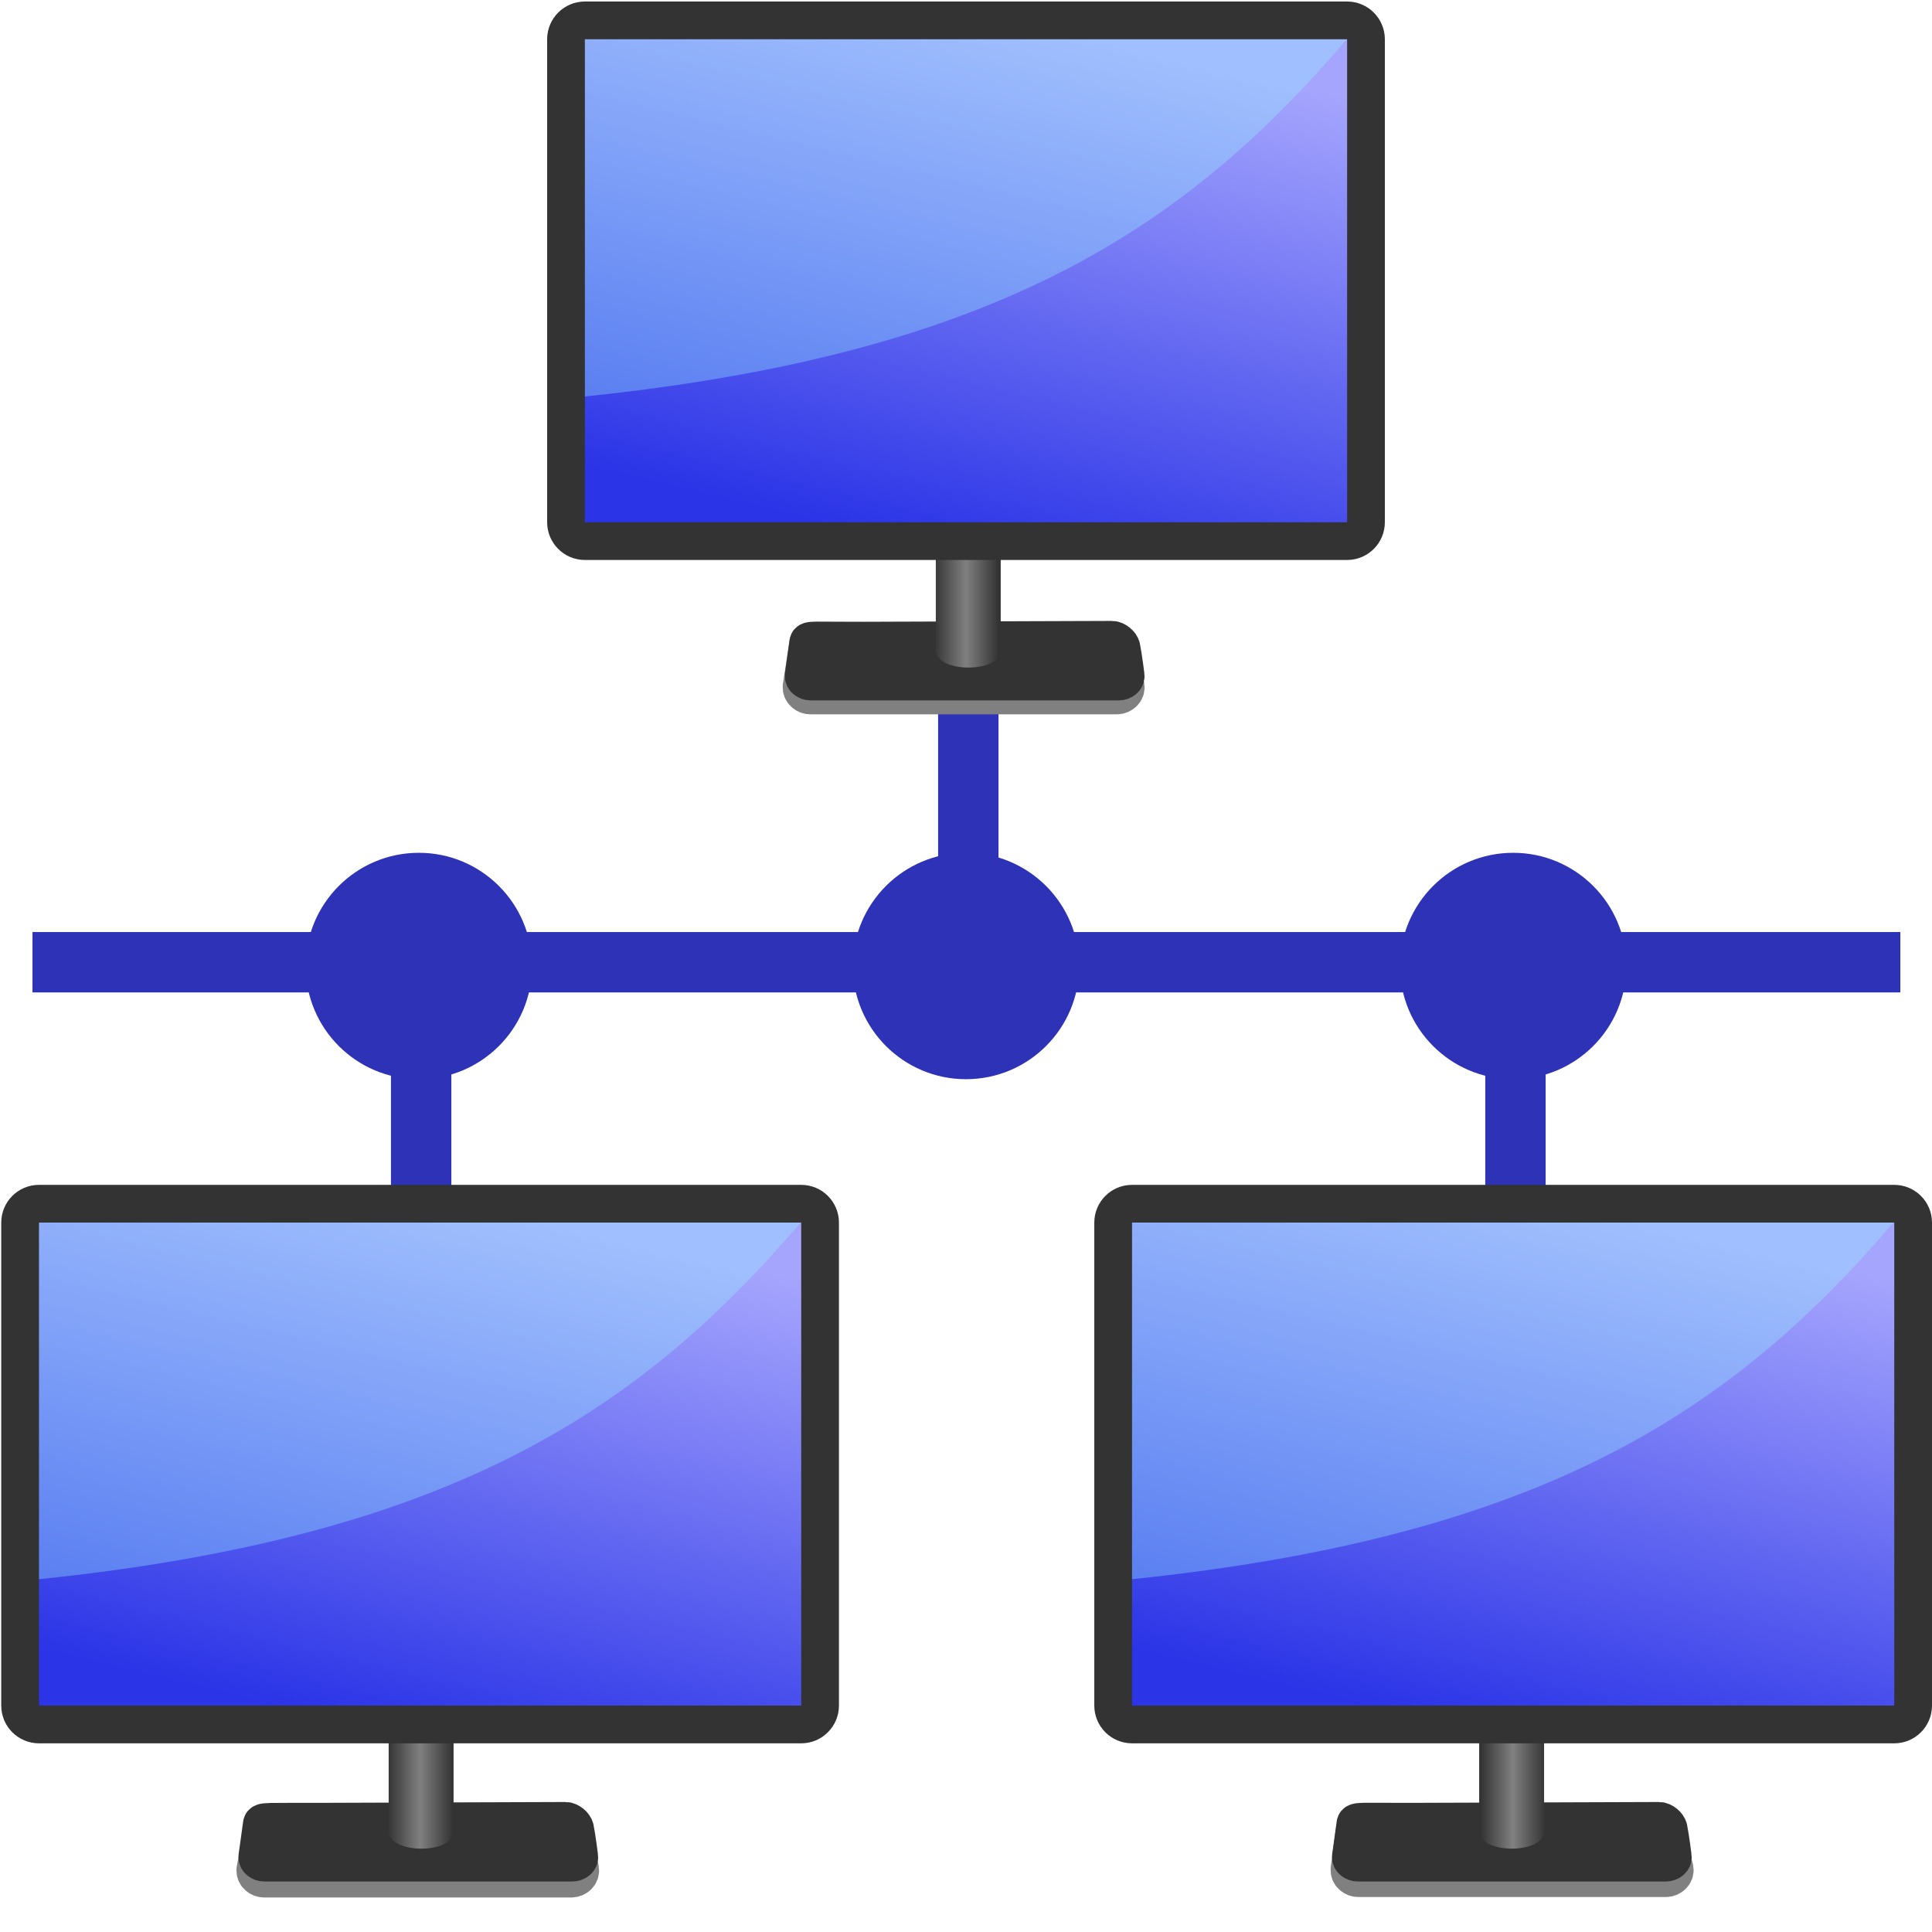
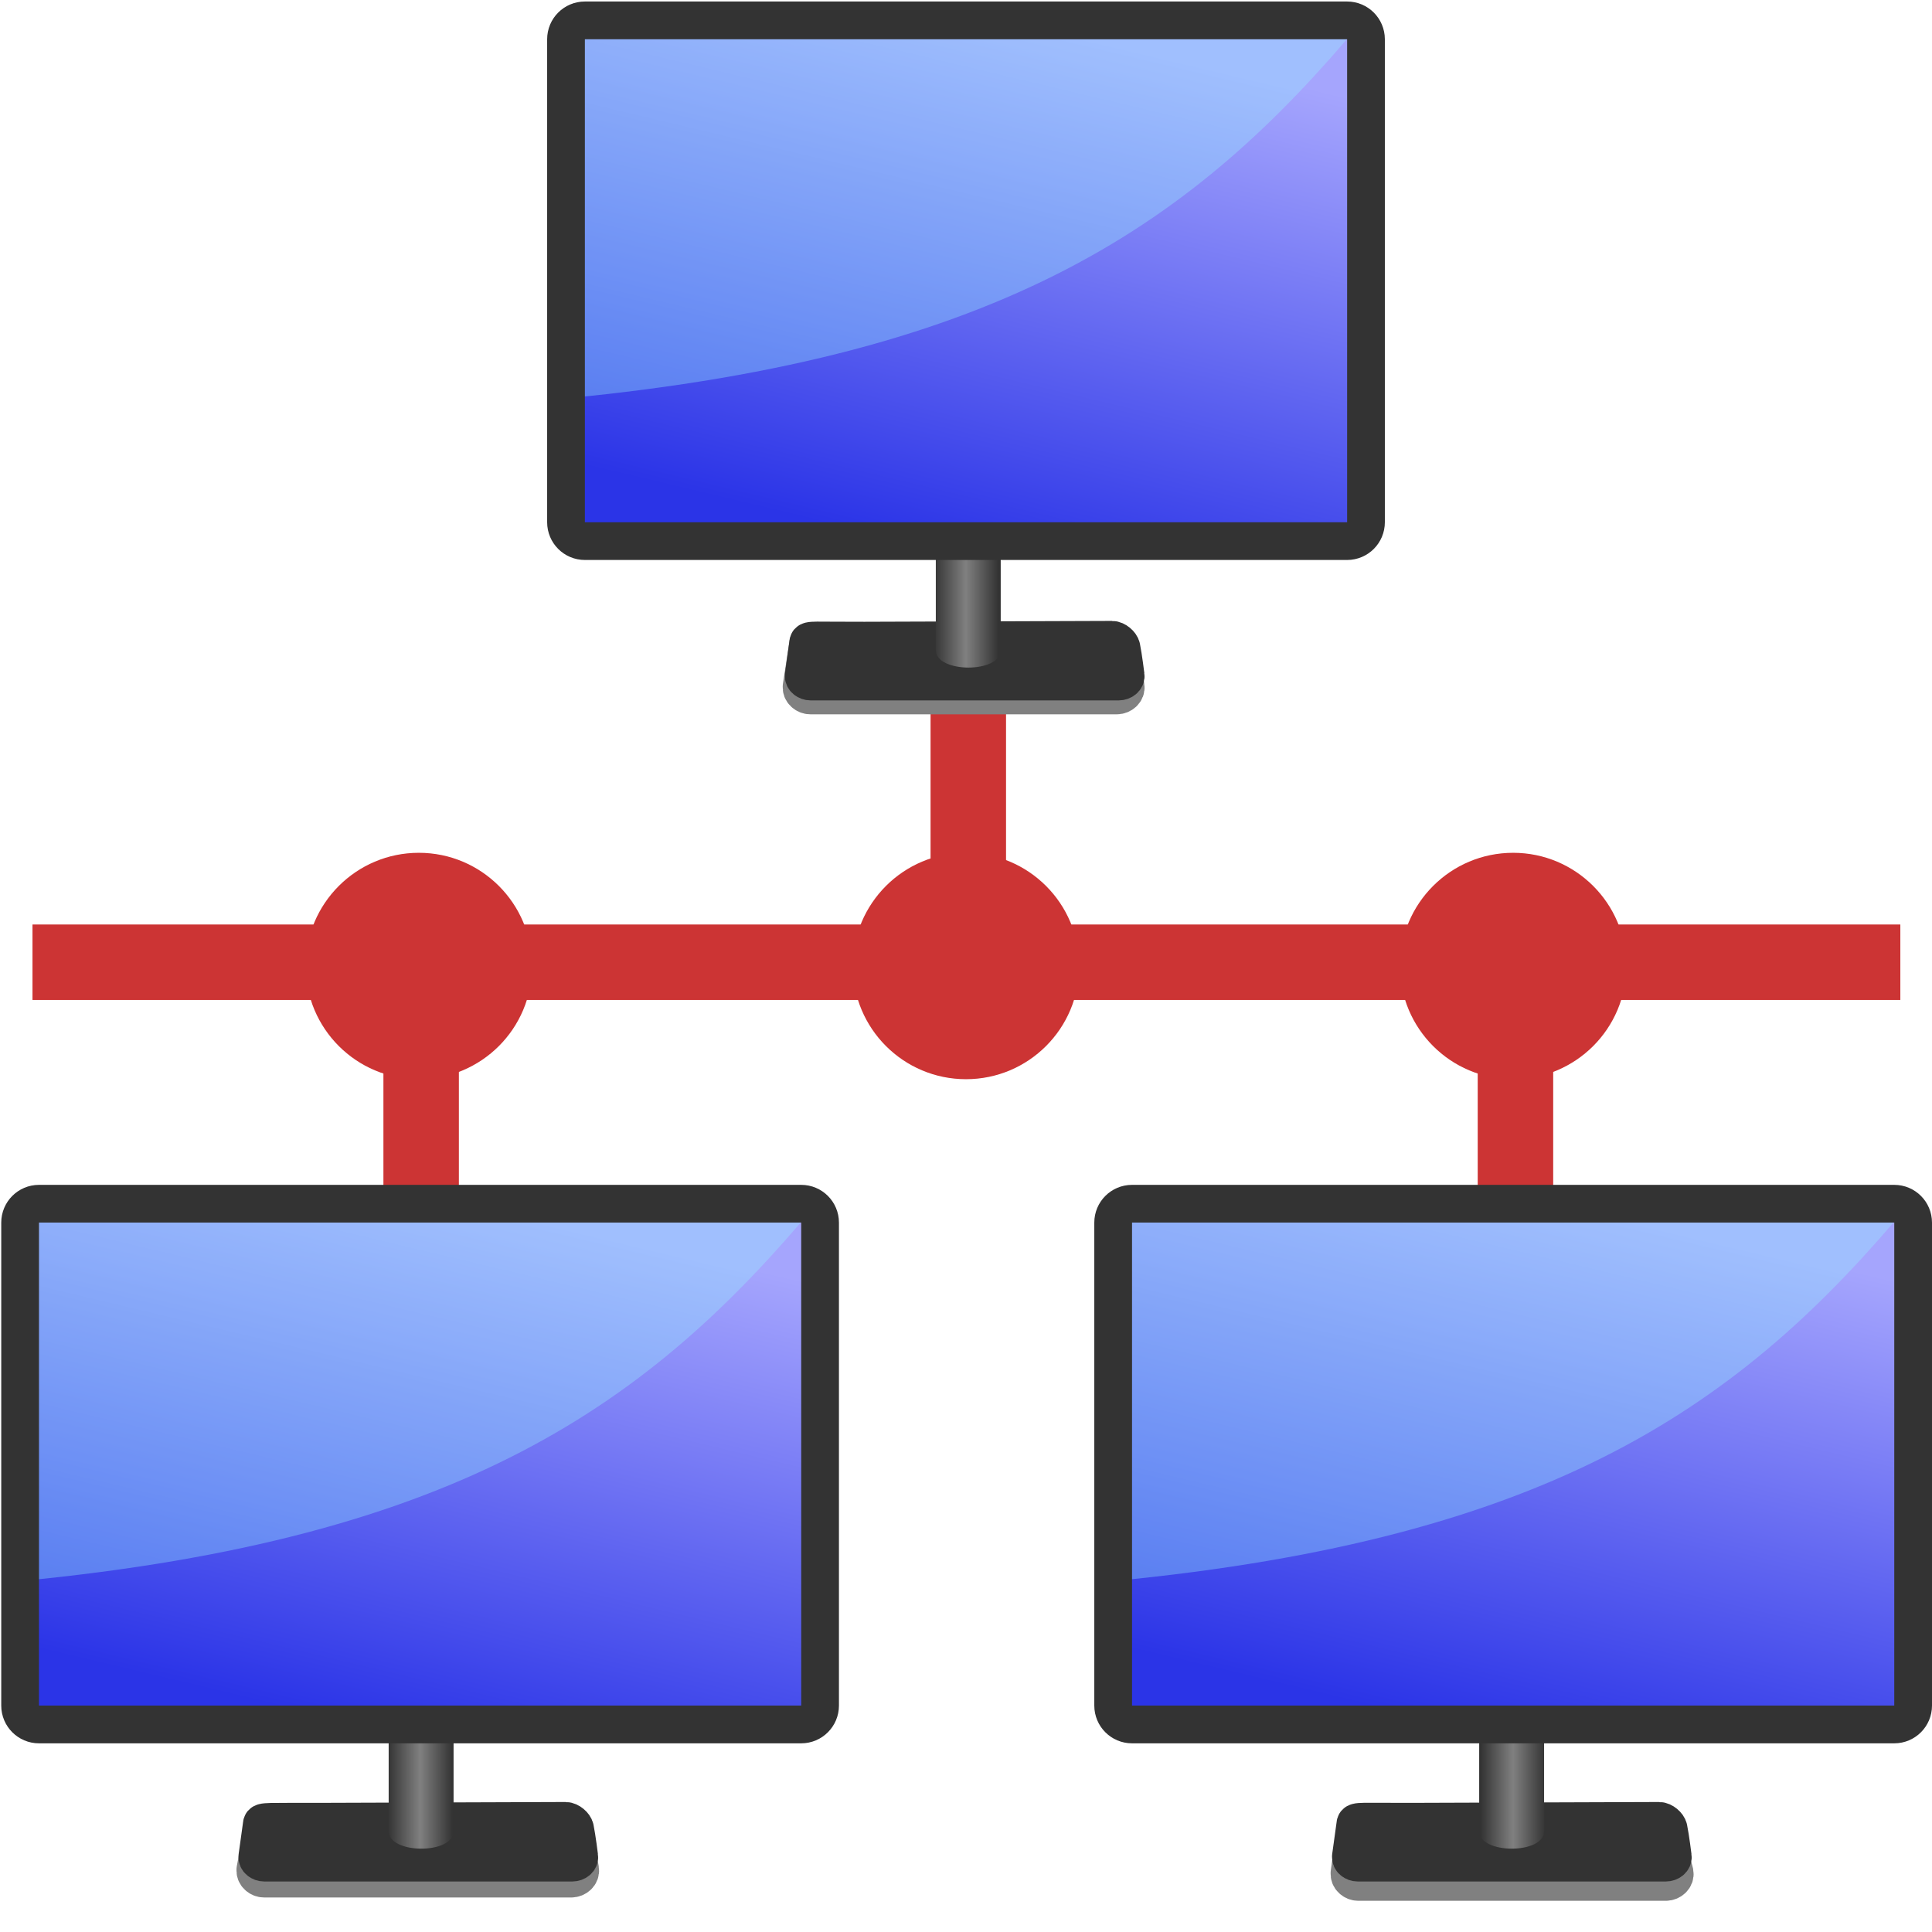
<svg xmlns="http://www.w3.org/2000/svg" width="512" height="512" version="1.1" viewBox="0 0 512 512">
  <defs>
    <linearGradient id="a" x1="236" x2="277" y1="409" y2="409" gradientTransform="matrix(.421 0 0 .419 148 -7.55)" gradientUnits="userSpaceOnUse">
      <stop style="stop-color:#333" offset="0" />
      <stop style="stop-color:#808080" offset=".5" />
      <stop style="stop-color:#333" offset="1" />
    </linearGradient>
    <linearGradient id="b" x1="219" x2="298" y1="383" y2="53" gradientTransform="matrix(.421 0 0 .419 148 -16.6)" gradientUnits="userSpaceOnUse">
      <stop style="stop-color:#2b34e7" offset="0" />
      <stop style="stop-color:#a5a5fd" offset="1" />
    </linearGradient>
    <linearGradient id="c" x1="236" x2="277" y1="409" y2="409" gradientTransform="matrix(.421 0 0 .419 293 306)" gradientUnits="userSpaceOnUse">
      <stop style="stop-color:#333" offset="0" />
      <stop style="stop-color:#808080" offset=".5" />
      <stop style="stop-color:#333" offset="1" />
    </linearGradient>
    <linearGradient id="d" x1="219" x2="298" y1="383" y2="53" gradientTransform="matrix(.421 0 0 .419 293 297)" gradientUnits="userSpaceOnUse">
      <stop style="stop-color:#2b34e7" offset="0" />
      <stop style="stop-color:#a5a5fd" offset="1" />
    </linearGradient>
    <linearGradient id="e" x1="236" x2="277" y1="409" y2="409" gradientTransform="matrix(.421 0 0 .419 3.35 306)" gradientUnits="userSpaceOnUse">
      <stop style="stop-color:#333" offset="0" />
      <stop style="stop-color:#808080" offset=".5" />
      <stop style="stop-color:#333" offset="1" />
    </linearGradient>
    <linearGradient id="f" x1="219" x2="298" y1="383" y2="53" gradientTransform="matrix(.421 0 0 .419 3.35 297)" gradientUnits="userSpaceOnUse">
      <stop style="stop-color:#2b34e7" offset="0" />
      <stop style="stop-color:#a5a5fd" offset="1" />
    </linearGradient>
  </defs>
-   <path d="m8.61 255h103v70.3-70.3h392-102v70.3-70.3h-145v-69.1" style="fill:none;stroke-width:16;stroke:#2d32b6" />
-   <circle cx="256" cy="256" r="30" fill="#2d32b6" />
-   <circle cx="111" cy="256" r="30" fill="#2d32b6" />
-   <circle cx="401" cy="256" r="30" fill="#2d32b6" />
+   <path d="m8.61 255h103v70.3-70.3h392-102v70.3-70.3h-145v-69.1" style="fill:none;stroke-width:20;stroke:#cc3434" />
+   <circle cx="256" cy="256" r="30" fill="#cc3434" />
+   <circle cx="111" cy="256" r="30" fill="#cc3434" />
+   <circle cx="401" cy="256" r="30" fill="#cc3434" />
  <path d="m214 175-1.07 6.97c-0.138 1 0.825 1.83 1.84 1.83h81.2c1.01 0 2.02-0.837 1.84-1.83l-1.5-7.33z" style="fill:#808080;stroke-width:11;stroke:#808080" />
  <path d="m213 179c-0.127 0.888 0.829 1.62 1.85 1.62h81.6c1.02 0 2.02-0.737 1.85-1.62 0 0-0.614-4.98-1.12-7.45-0.178-0.879-1.47-2-2.49-2-26 0.089-52.2 0.188-65.6 0.226s-14.9-0.331-14.9 0.537z" style="fill:#333;stroke-width:10;stroke:#333" />
  <path d="m248 144h17.2v28.3c0 6.2-17.2 6.11-17.2 0z" fill="url(#a)" />
  <path d="m150 5.61h211v138h-211z" fill="url(#b)" />
  <path d="m150 5.57h211c-44.2 53.2-94.3 88.8-211 100z" style="fill-opacity:.35;fill:#97f0ff" />
  <rect x="150" y="5.4" width="212" height="138" rx="5" ry="5" style="fill:none;stroke-width:10;stroke:#333" />
-   <path d="m359 489-0.871 6.4c-0.138 1 0.825 1.83 1.84 1.83h81.5c1.01 0 2.02-0.837 1.84-1.83l-1.61-6.3z" style="fill:#808080;stroke-width:11;stroke:#808080" />
+   <path d="m359 490-0.871 6.4c-0.138 1 0.825 1.83 1.84 1.83h81.5c1.01 0 2.02-0.837 1.84-1.83l-1.61-6.3z" style="fill:#808080;stroke-width:11;stroke:#808080" />
  <path d="m358 492c-0.127 0.888 0.829 1.62 1.85 1.62h81.6c1.02 0 2.02-0.737 1.85-1.62 0 0-0.614-4.98-1.12-7.45-0.178-0.879-1.47-2-2.49-2-26 0.089-52.2 0.188-65.6 0.226s-14.9-0.299-14.9 0.628z" style="fill:#333;stroke-width:10;stroke:#333" />
  <path d="m392 457h17.2v28.3c0 6.2-17.2 6.11-17.2 0z" fill="url(#c)" />
  <path d="m295 319h211v138h-211z" fill="url(#d)" />
  <path d="m295 319h211c-44.2 53.2-94.3 88.8-211 100z" style="fill-opacity:.35;fill:#97f0ff" />
  <rect x="295" y="319" width="212" height="138" rx="5" ry="5" style="fill:none;stroke-width:10;stroke:#333" />
  <path d="m69.6 488-1.43 7.52c-0.138 1 0.825 1.83 1.84 1.83h81.4c1.01 0 2.02-0.837 1.84-1.83l-0.742-4.25z" style="fill:#808080;stroke-width:11;stroke:#808080" />
  <path d="m68.2 492c-0.127 0.888 0.829 1.62 1.85 1.62h81.6c1.02 0 2.02-0.737 1.85-1.62 0 0-0.614-4.98-1.12-7.45-0.178-0.879-1.47-2-2.49-2-26 0.089-52.2 0.188-65.6 0.226s-14.9-0.177-14.9 0.639z" style="fill:#333;stroke-width:10;stroke:#333" />
  <path d="m103 457h17.2v28.3c0 6.2-17.2 6.11-17.2 0z" fill="url(#e)" />
  <path d="m5.26 319h211v138h-211z" fill="url(#f)" />
  <path d="m5.4 319h211c-44.2 53.2-94.3 88.8-211 100z" style="fill-opacity:.35;fill:#97f0ff" />
  <rect x="5.33" y="319" width="212" height="138" rx="5" ry="5" style="fill:none;stroke-width:10;stroke:#333" />
</svg>
